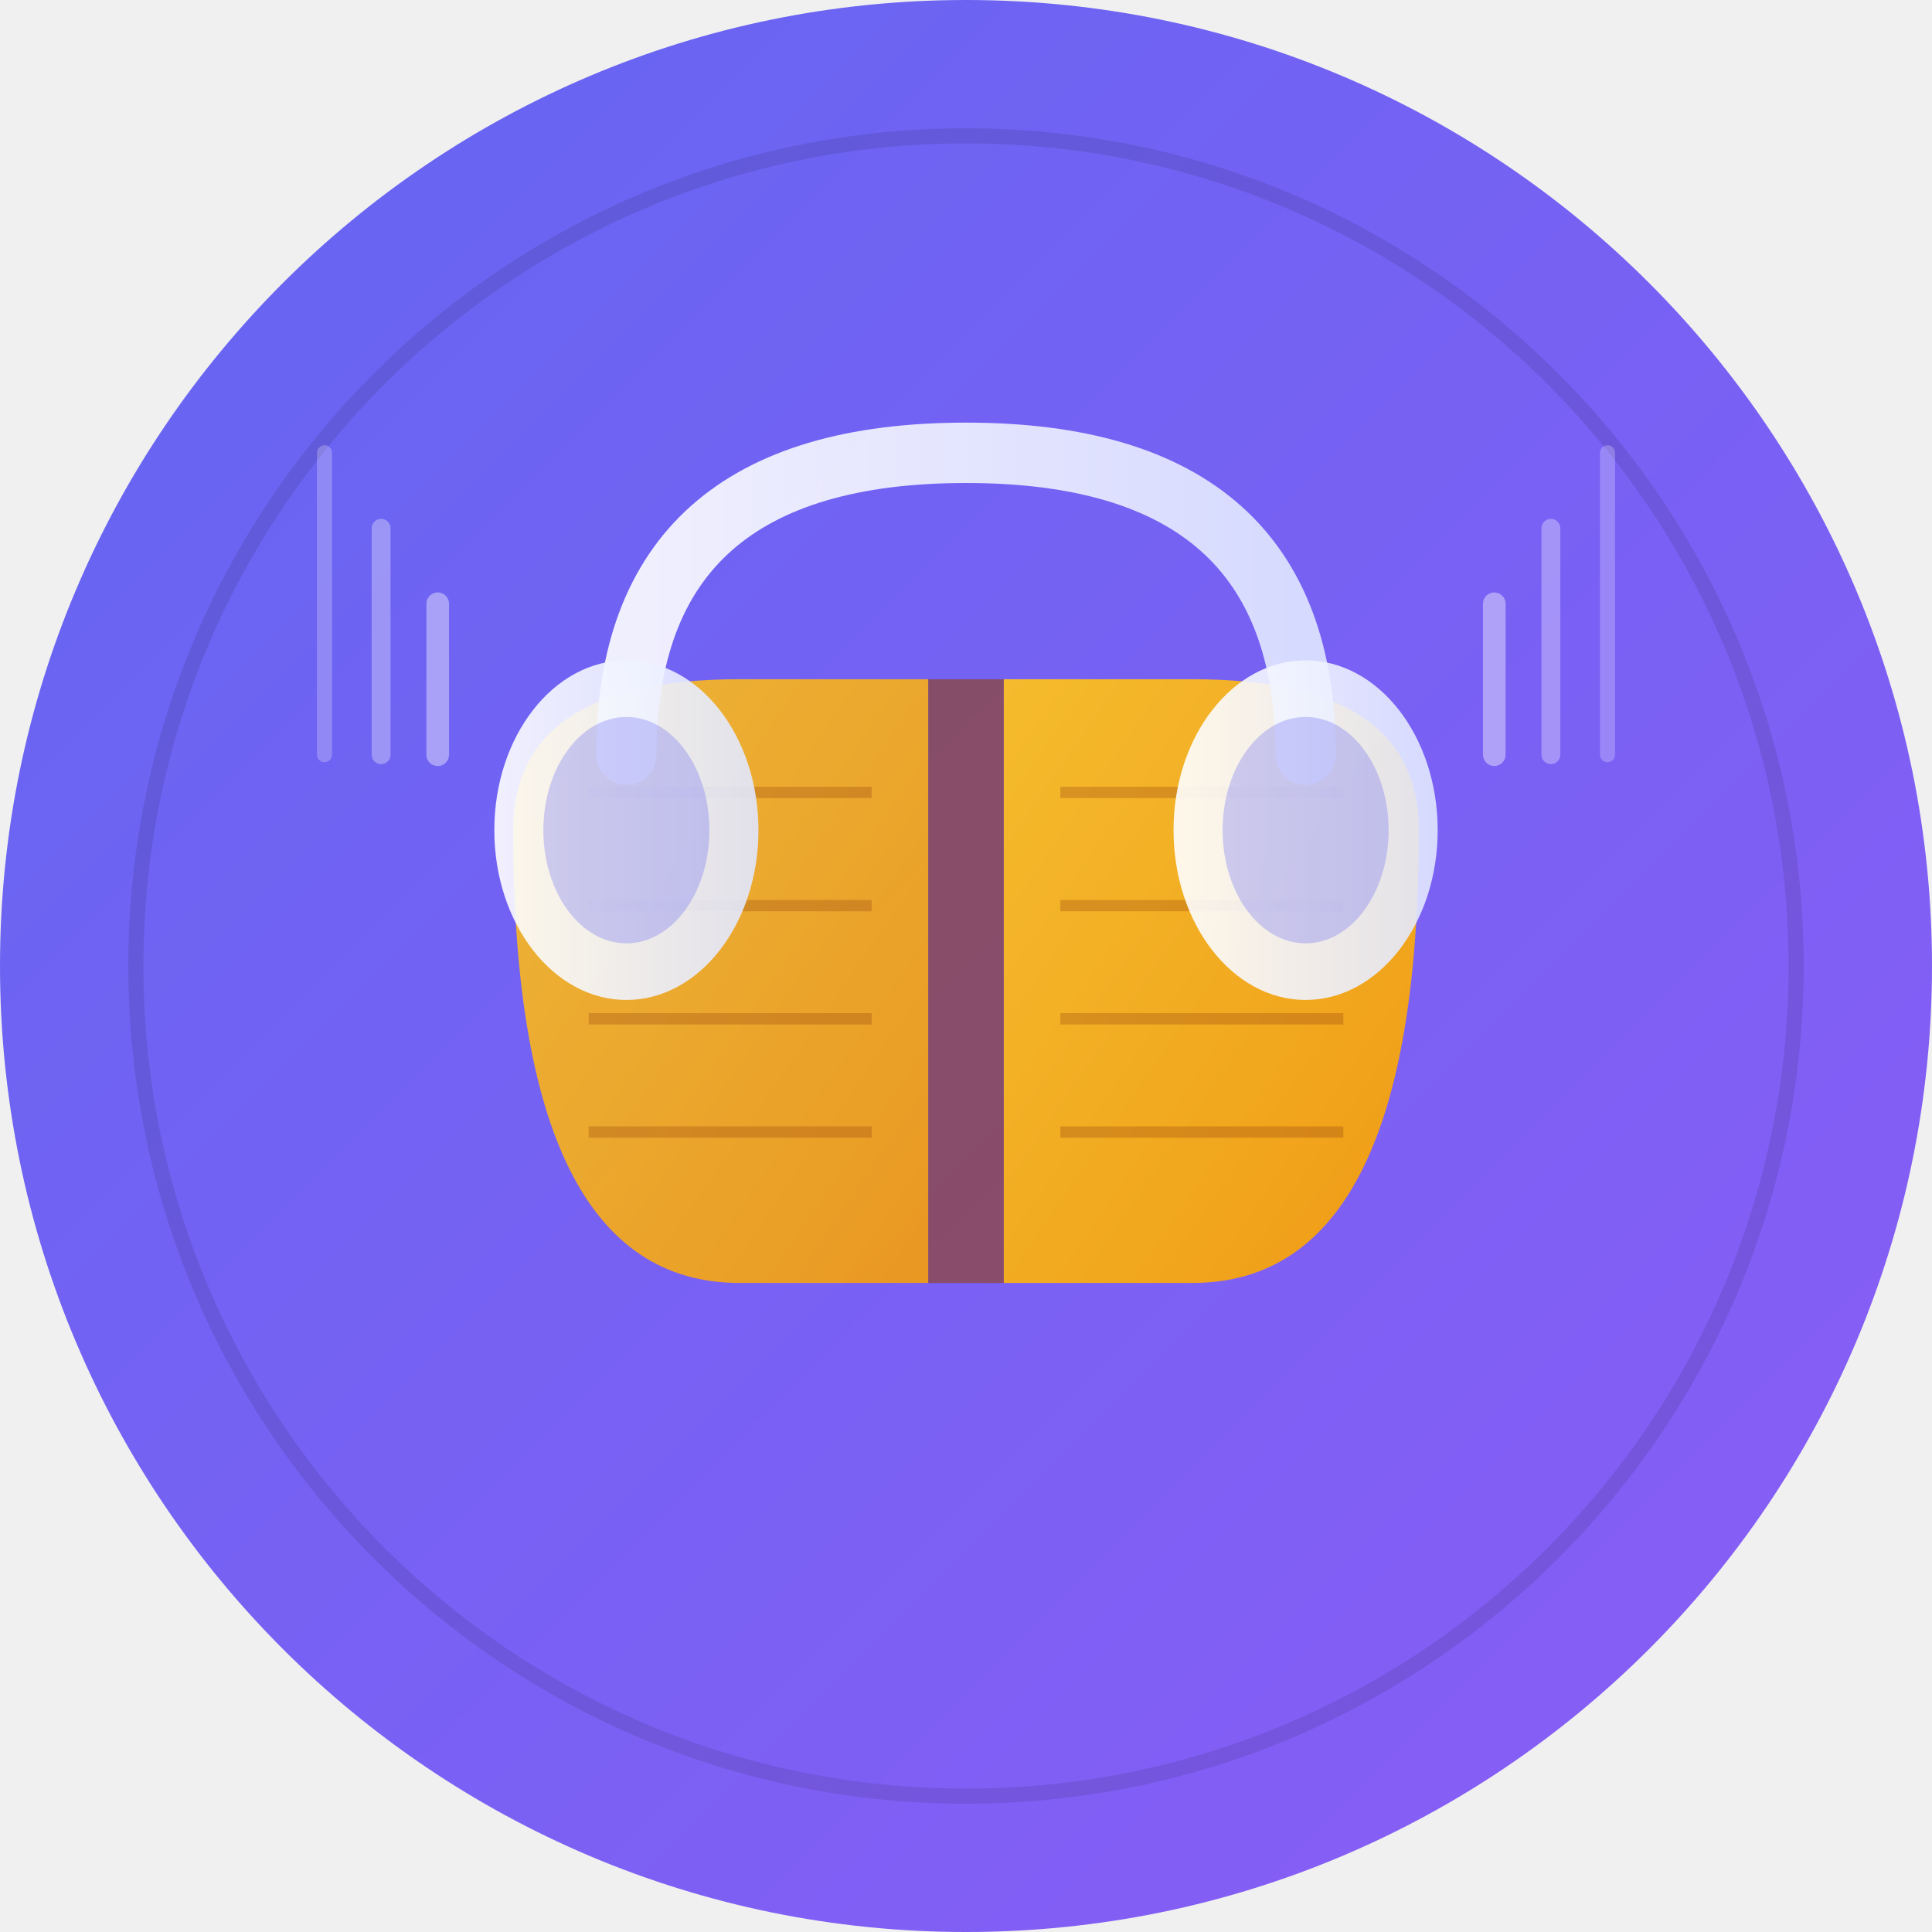
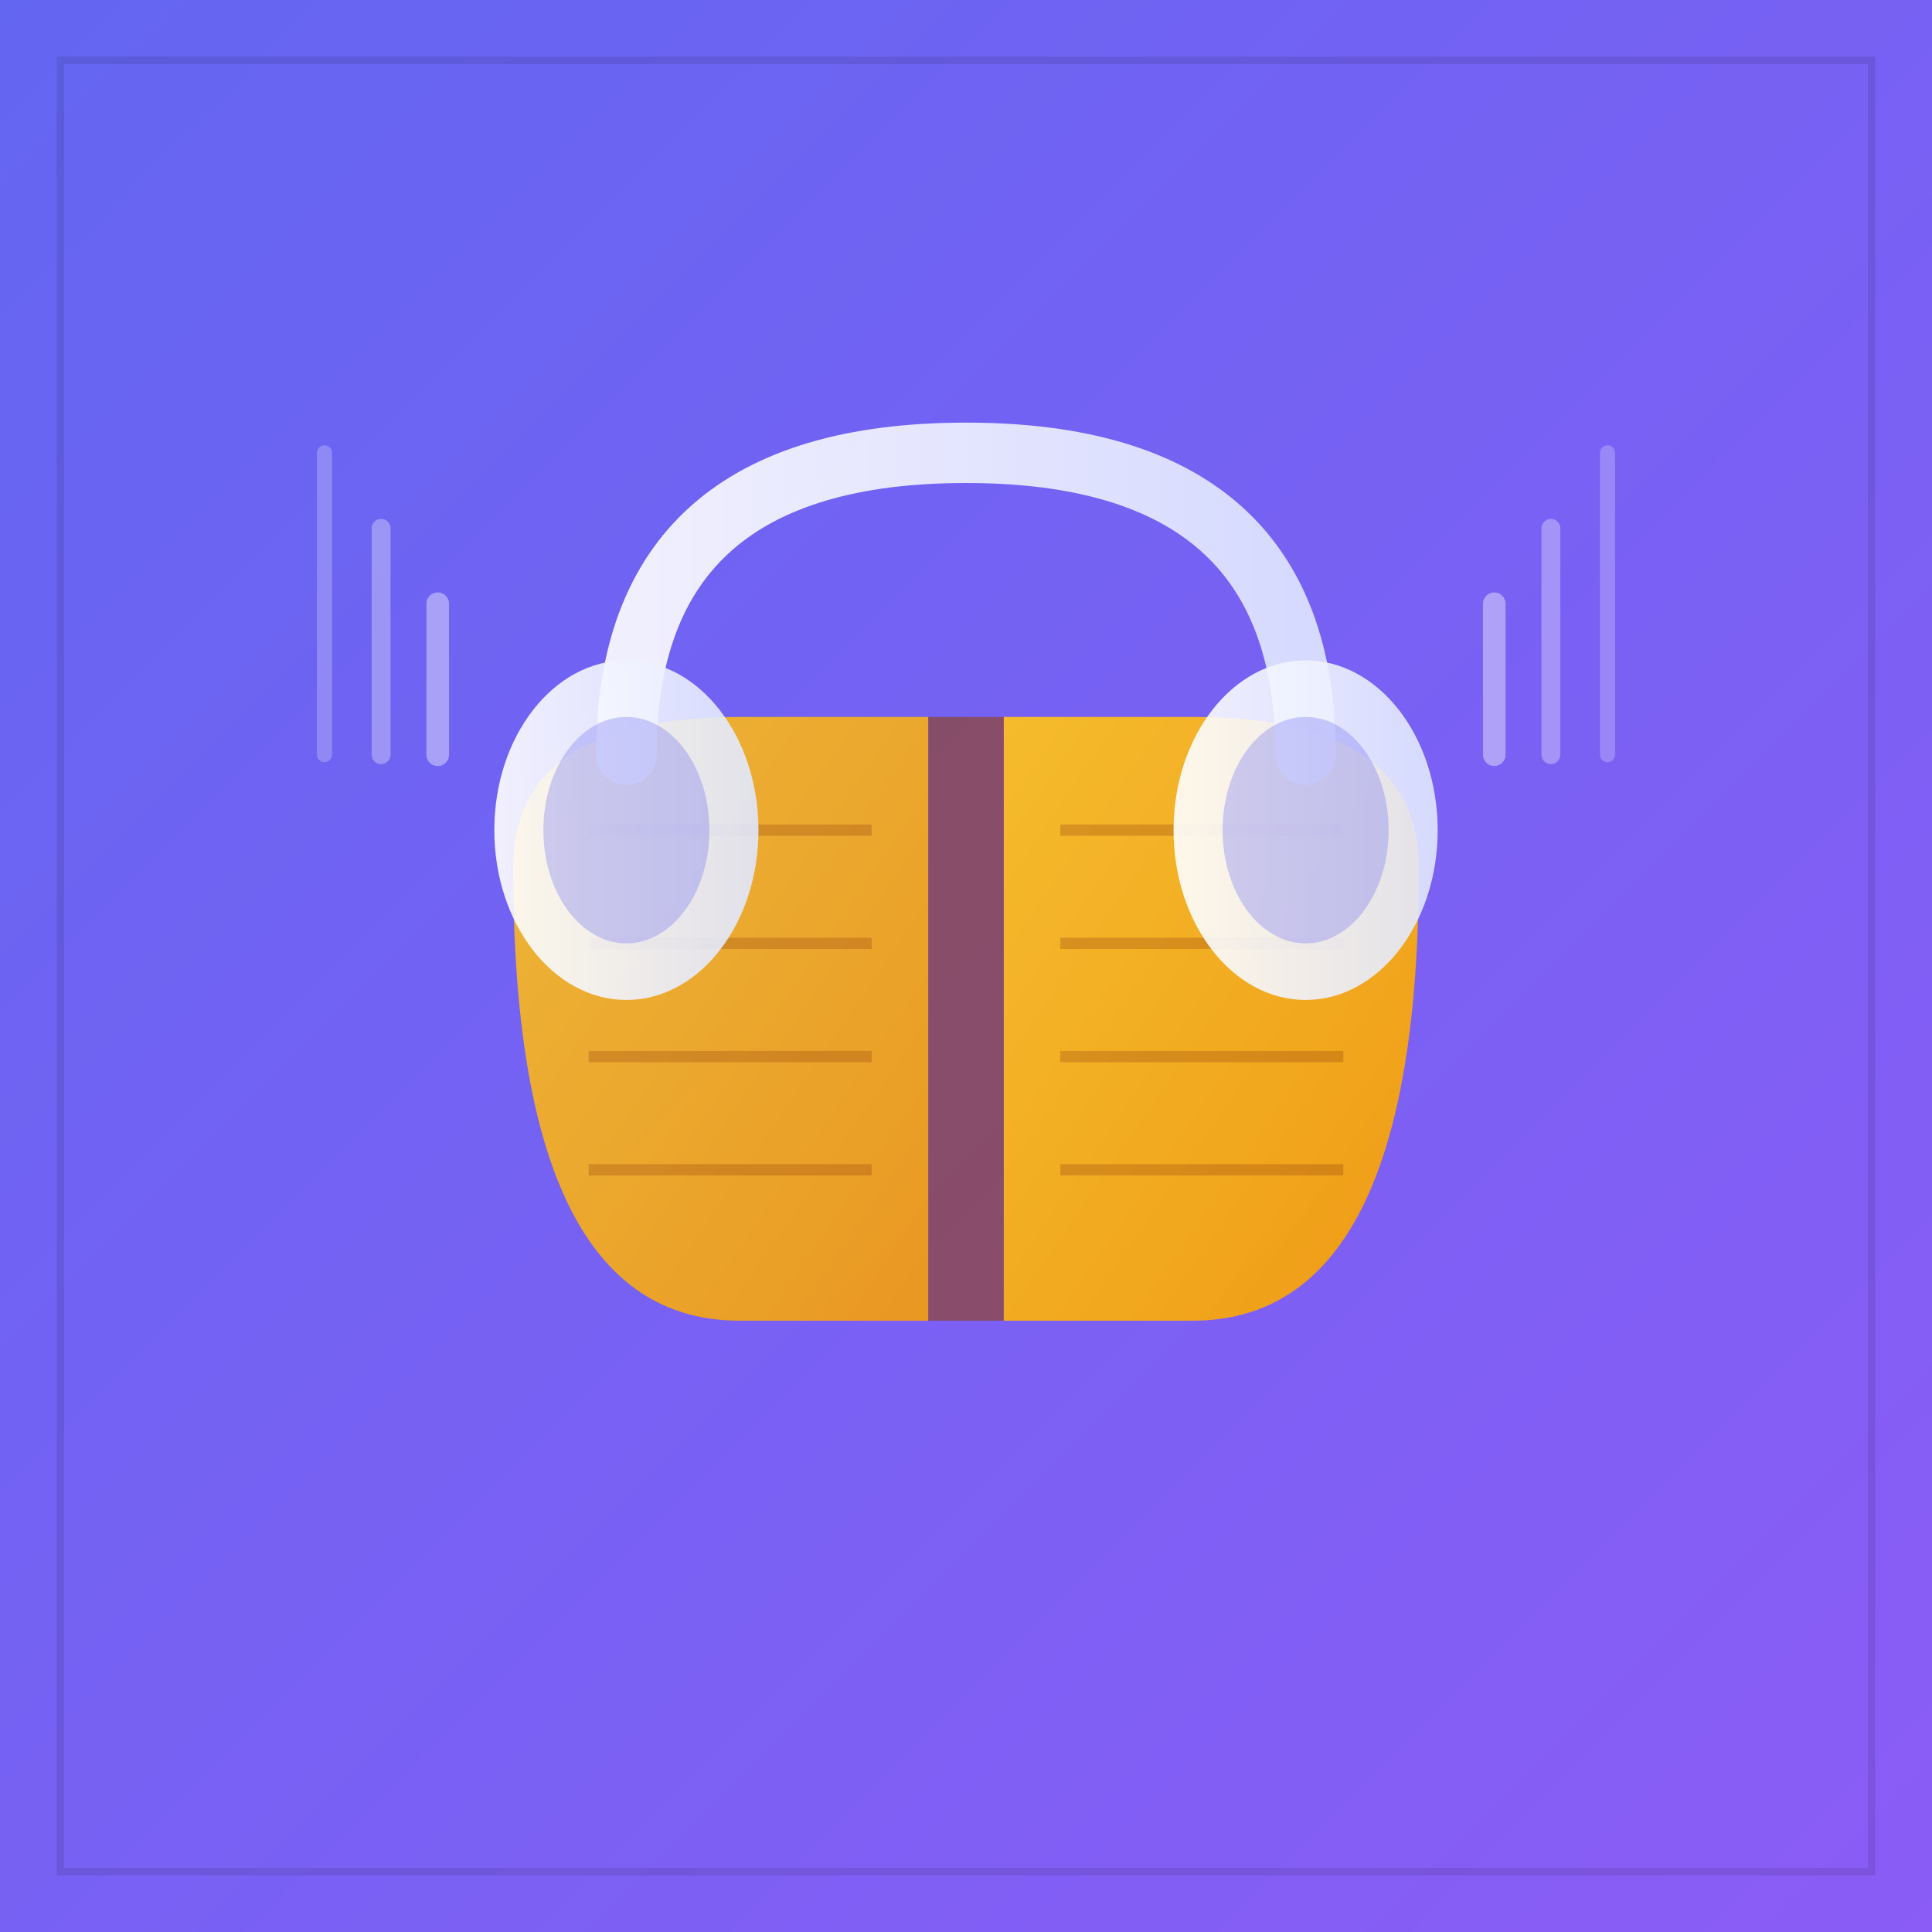
<svg xmlns="http://www.w3.org/2000/svg" viewBox="0 0 512 512">
  <defs>
    <linearGradient id="bgGrad" x1="0%" y1="0%" x2="100%" y2="100%">
      <stop offset="0%" style="stop-color:#6366f1" />
      <stop offset="100%" style="stop-color:#8b5cf6" />
    </linearGradient>
    <linearGradient id="bookGrad" x1="0%" y1="0%" x2="100%" y2="100%">
      <stop offset="0%" style="stop-color:#fbbf24" />
      <stop offset="100%" style="stop-color:#f59e0b" />
    </linearGradient>
    <linearGradient id="waveGrad" x1="0%" y1="0%" x2="100%" y2="0%">
      <stop offset="0%" style="stop-color:#ffffff;stop-opacity:0.9" />
      <stop offset="100%" style="stop-color:#e0e7ff;stop-opacity:0.9" />
    </linearGradient>
  </defs>
-   <circle cx="256" cy="256" r="256" fill="url(#bgGrad)" />
-   <circle cx="256" cy="256" r="220" fill="none" stroke="rgba(0,0,0,0.1)" stroke-width="4" />
-   <g transform="translate(256, 280)">
+   <rect x="0" y="0" width="512" height="512" fill="url(#bgGrad)" />
+   <rect x="16" y="16" width="480" height="480" fill="none" stroke="rgba(0,0,0,0.1)" stroke-width="2" />
+   <g transform="translate(256, 290)">
    <path d="M-120,-60 Q-120,-100 -60,-100 L-10,-100 L-10,60 L-60,60 Q-120,60 -120,-60 Z" fill="url(#bookGrad)" opacity="0.9" />
    <path d="M120,-60 Q120,-100 60,-100 L10,-100 L10,60 L60,60 Q120,60 120,-60 Z" fill="url(#bookGrad)" opacity="0.95" />
    <rect x="-10" y="-100" width="20" height="160" fill="#92400e" opacity="0.6" />
    <line x1="-100" y1="-70" x2="-25" y2="-70" stroke="#92400e" stroke-width="3" opacity="0.3" />
    <line x1="-100" y1="-40" x2="-25" y2="-40" stroke="#92400e" stroke-width="3" opacity="0.3" />
    <line x1="-100" y1="-10" x2="-25" y2="-10" stroke="#92400e" stroke-width="3" opacity="0.3" />
    <line x1="-100" y1="20" x2="-25" y2="20" stroke="#92400e" stroke-width="3" opacity="0.3" />
    <line x1="100" y1="-70" x2="25" y2="-70" stroke="#92400e" stroke-width="3" opacity="0.3" />
    <line x1="100" y1="-40" x2="25" y2="-40" stroke="#92400e" stroke-width="3" opacity="0.3" />
    <line x1="100" y1="-10" x2="25" y2="-10" stroke="#92400e" stroke-width="3" opacity="0.3" />
    <line x1="100" y1="20" x2="25" y2="20" stroke="#92400e" stroke-width="3" opacity="0.3" />
  </g>
  <g transform="translate(256, 200)">
    <path d="M-90,0 Q-90,-80 0,-80 Q90,-80 90,0" fill="none" stroke="url(#waveGrad)" stroke-width="16" stroke-linecap="round" />
    <ellipse cx="-90" cy="20" rx="35" ry="45" fill="url(#waveGrad)" />
    <ellipse cx="-90" cy="20" rx="22" ry="30" fill="#6366f1" opacity="0.3" />
    <ellipse cx="90" cy="20" rx="35" ry="45" fill="url(#waveGrad)" />
    <ellipse cx="90" cy="20" rx="22" ry="30" fill="#6366f1" opacity="0.3" />
  </g>
  <g transform="translate(256, 200)" opacity="0.8">
    <path d="M-140,0 Q-140,-20 -140,-40" fill="none" stroke="white" stroke-width="6" stroke-linecap="round" opacity="0.5" />
    <path d="M-155,0 Q-155,-30 -155,-60" fill="none" stroke="white" stroke-width="5" stroke-linecap="round" opacity="0.4" />
    <path d="M-170,0 Q-170,-40 -170,-80" fill="none" stroke="white" stroke-width="4" stroke-linecap="round" opacity="0.3" />
    <path d="M140,0 Q140,-20 140,-40" fill="none" stroke="white" stroke-width="6" stroke-linecap="round" opacity="0.5" />
    <path d="M155,0 Q155,-30 155,-60" fill="none" stroke="white" stroke-width="5" stroke-linecap="round" opacity="0.4" />
    <path d="M170,0 Q170,-40 170,-80" fill="none" stroke="white" stroke-width="4" stroke-linecap="round" opacity="0.3" />
  </g>
</svg>
